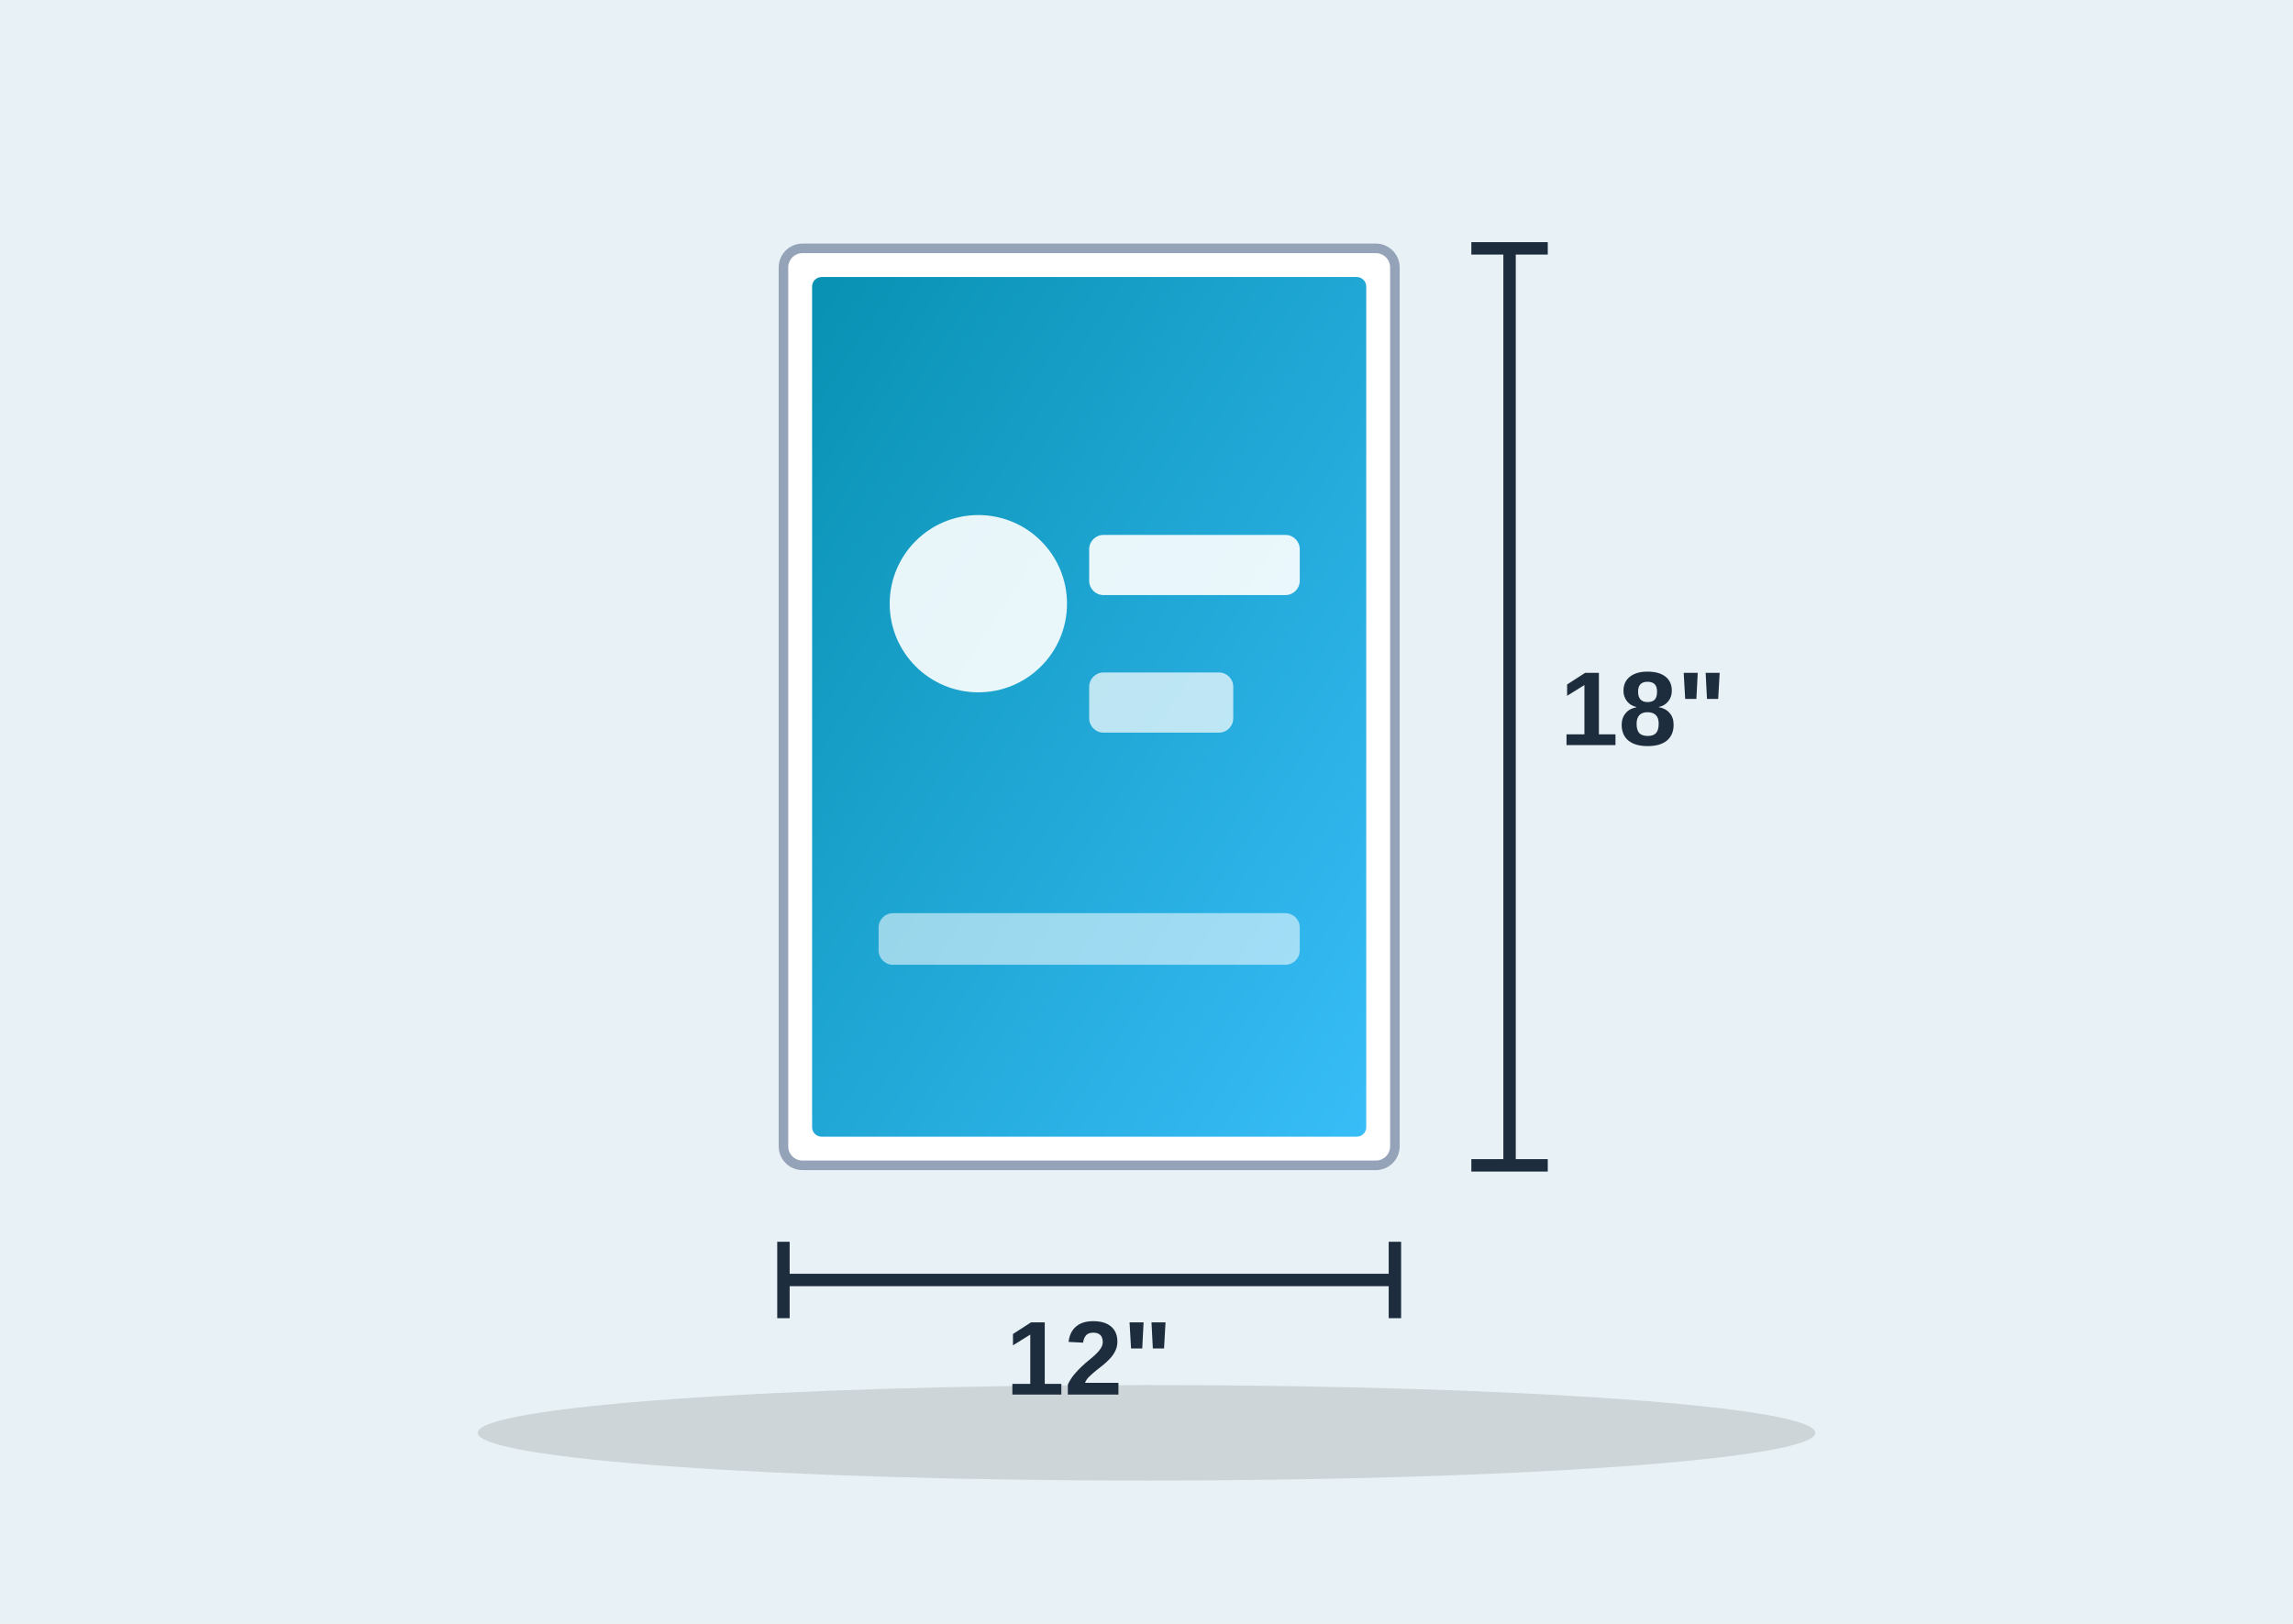
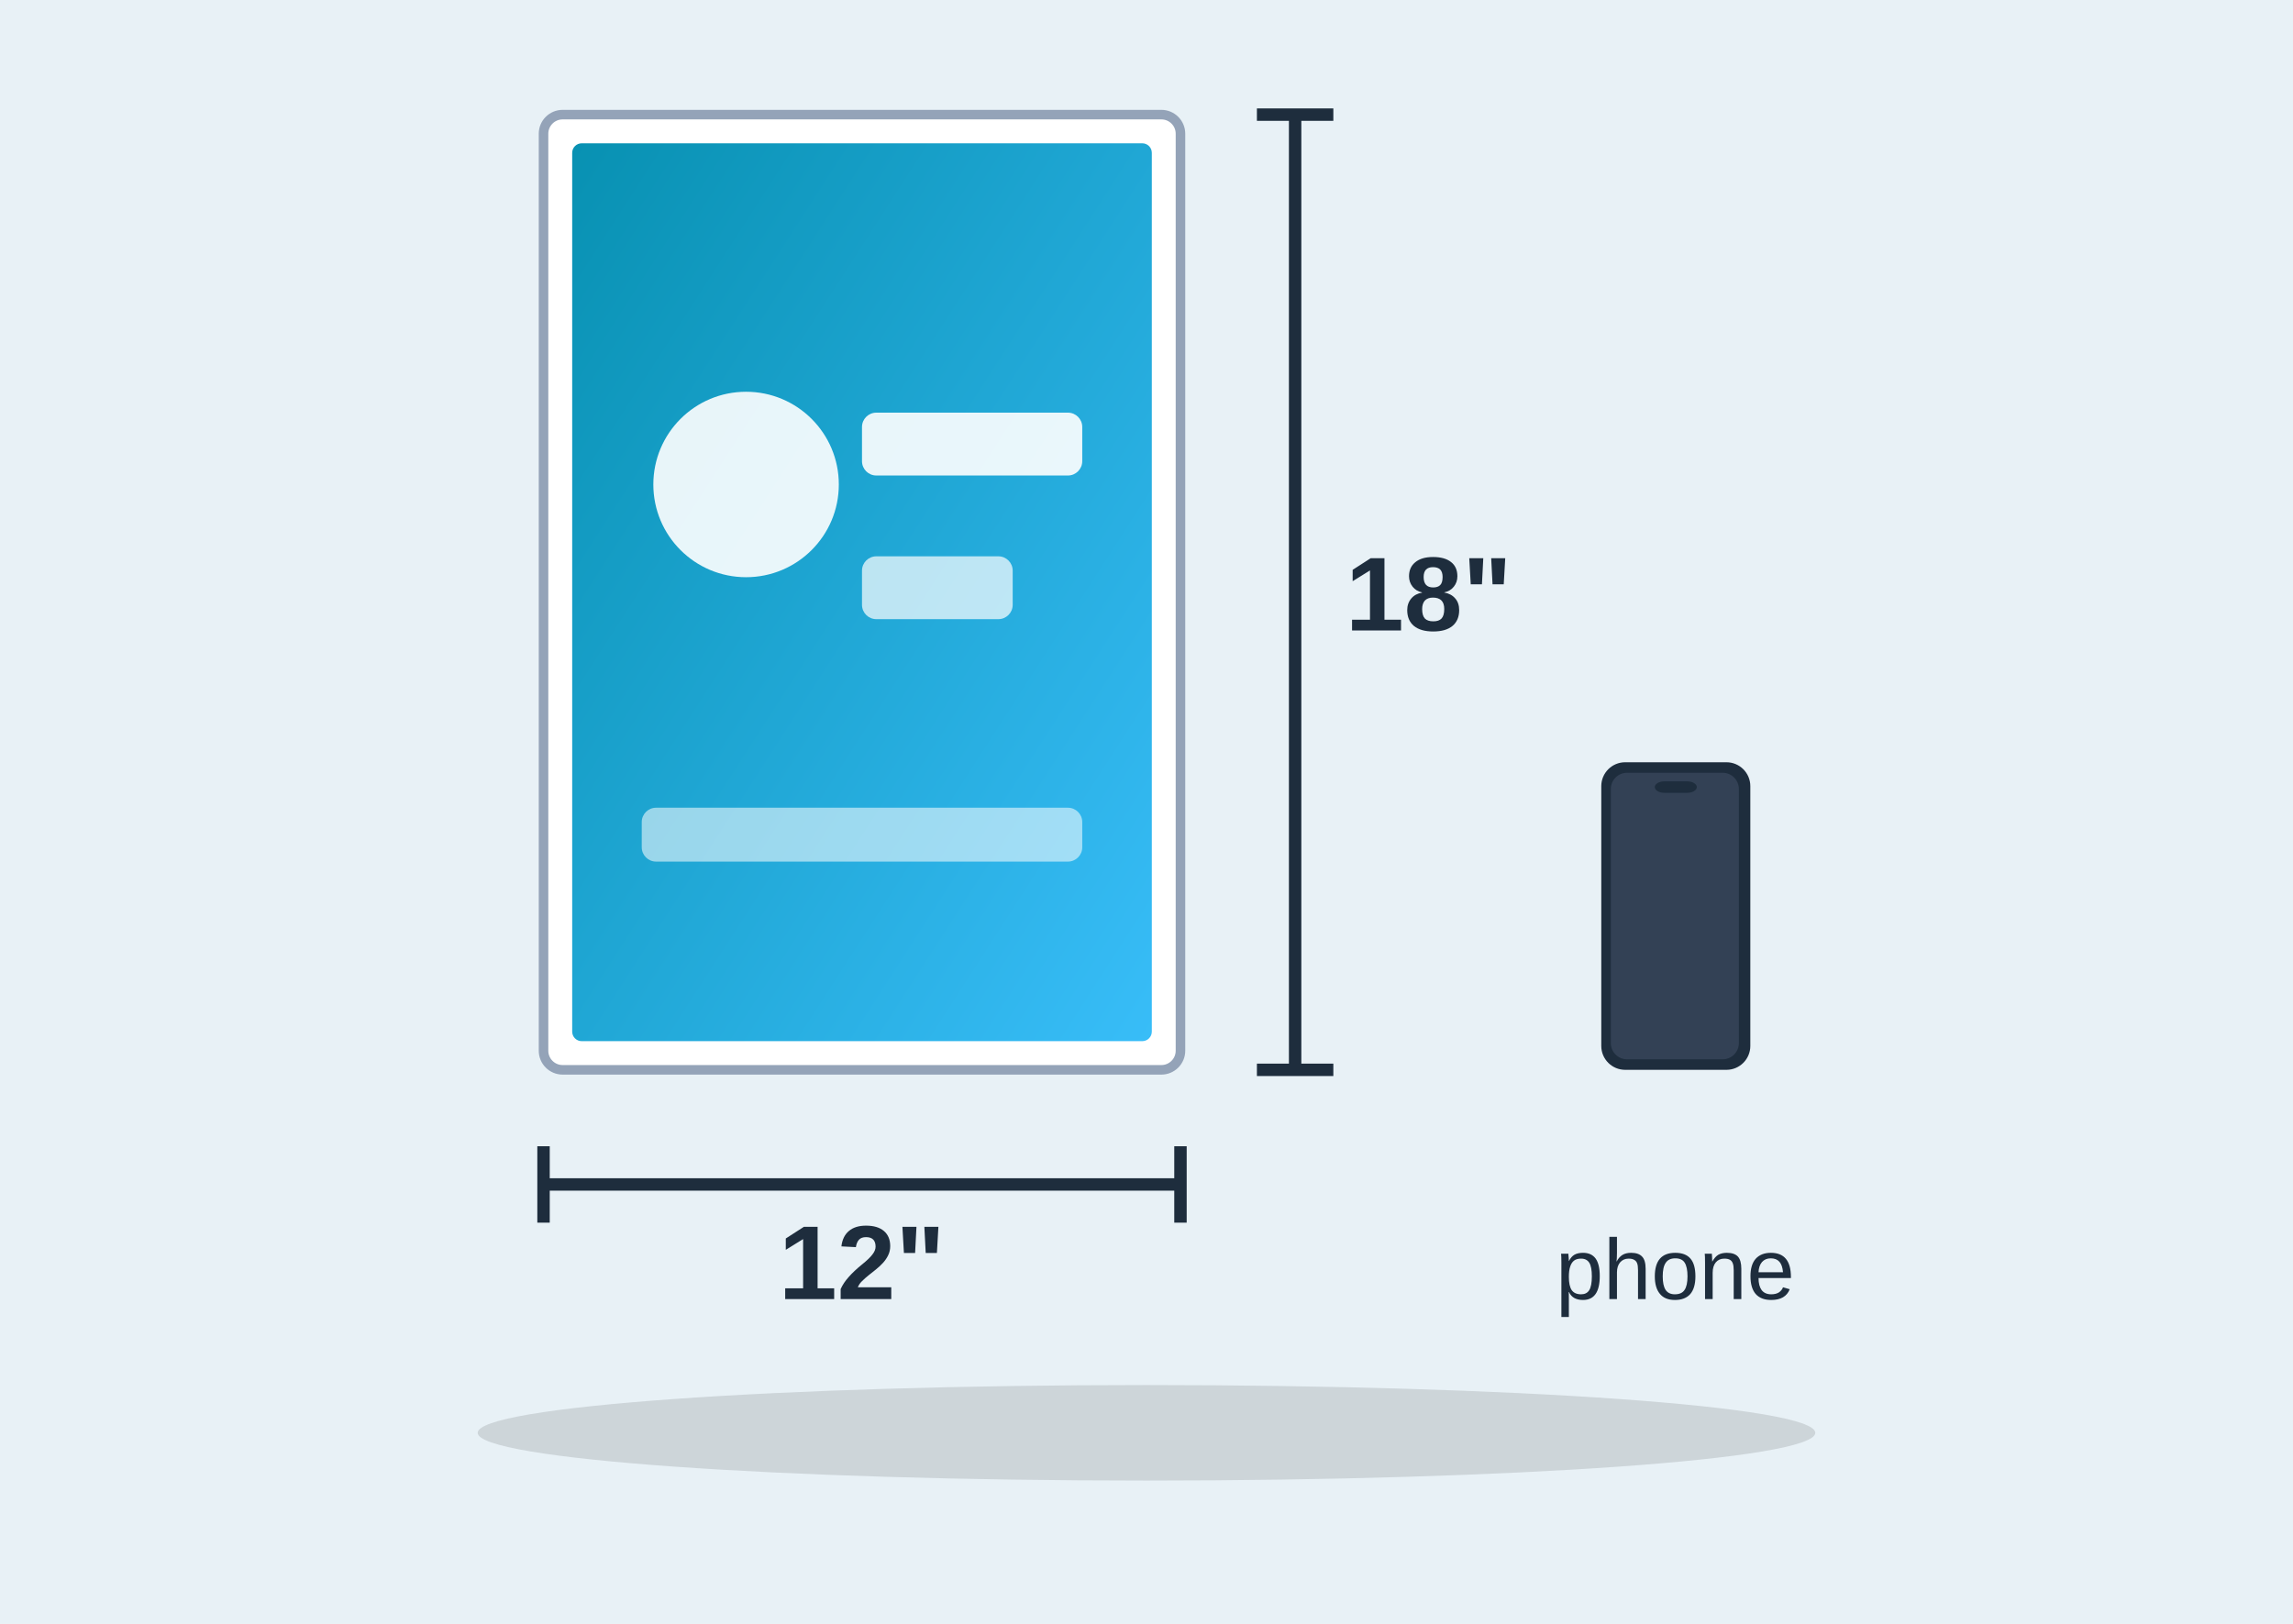
<svg xmlns="http://www.w3.org/2000/svg" viewBox="0 0 240 170" width="240" height="170" role="img" aria-label="12&quot; × 18&quot;">
  <defs>
    <linearGradient id="ga" x1="0" y1="0" x2="1" y2="1">
      <stop offset="0" stop-color="#0891B2" />
      <stop offset="1" stop-color="#38BDF8" />
    </linearGradient>
    <linearGradient id="gb" x1="0" y1="0" x2="1" y2="1">
      <stop offset="0" stop-color="#1E2D3D" />
      <stop offset="1" stop-color="#3B5068" />
    </linearGradient>
    <linearGradient id="gs" x1="0" y1="0" x2="1" y2="0">
      <stop offset="0" stop-color="#fff" stop-opacity="0" />
      <stop offset=".5" stop-color="#fff" stop-opacity=".55" />
      <stop offset="1" stop-color="#fff" stop-opacity="0" />
    </linearGradient>
    <radialGradient id="glow" cx=".5" cy=".5" r=".6">
      <stop offset="0" stop-color="#FFF7C2" />
      <stop offset="1" stop-color="#FFE08A" stop-opacity="0" />
    </radialGradient>
    <pattern id="dots" width="6" height="6" patternUnits="userSpaceOnUse">
      <circle cx="3" cy="3" r="1.4" fill="#fff" fill-opacity=".85" />
    </pattern>
    <pattern id="flute" width="8" height="8" patternUnits="userSpaceOnUse">
      <rect width="8" height="8" fill="#F8FAFC" />
      <path d="M0 4h8" stroke="#CBD5E1" stroke-width="1.2" />
    </pattern>
  </defs>
  <rect width="240" height="170" fill="#E8F1F6" />
  <ellipse cx="120" cy="150" rx="70" ry="5" fill="#000" fill-opacity=".12" />
-   <rect x="82.0" y="26.0" width="64.0" height="96.0" rx="2" fill="#fff" stroke="#94A3B8" />
-   <rect x="85.0" y="29.0" width="58.0" height="90.0" rx="1" fill="url(#ga)" />
-   <circle cx="102.4" cy="63.2" r="9.28" fill="#fff" fill-opacity=".9" />
-   <rect x="114.0" y="56.0" width="22.04" height="6.3" rx="1.5" fill="#fff" fill-opacity=".9" />
-   <rect x="114.0" y="70.4" width="15.08" height="6.3" rx="1.5" fill="#fff" fill-opacity=".7" />
-   <rect x="91.96" y="95.6" width="44.08" height="5.4" rx="1.5" fill="#fff" fill-opacity=".55" />
-   <path d="M82.0 134.0H146.0M82.0 130.0v8M146.0 130.0v8" stroke="#1E2D3D" stroke-width="1.3" />
-   <text x="114.0" y="146.0" text-anchor="middle" font-family="Arial,Helvetica,sans-serif" font-size="11" font-weight="700" fill="#1E2D3D">12"</text>
-   <path d="M158.0 26.0V122.0M154.0 26.0h8M154.0 122.0h8" stroke="#1E2D3D" stroke-width="1.3" />
-   <text x="172.0" y="78.0" text-anchor="middle" font-family="Arial,Helvetica,sans-serif" font-size="11" font-weight="700" fill="#1E2D3D">18"</text>
+   <rect x="56.889" y="12.0" width="66.667" height="100.0" rx="2" fill="#fff" stroke="#94A3B8" />
+   <rect x="59.889" y="15.0" width="60.667" height="94.0" rx="1" fill="url(#ga)" />
+   <circle cx="78.089" cy="50.72" r="9.707" fill="#fff" fill-opacity=".9" />
+   <rect x="90.222" y="43.2" width="23.053" height="6.58" rx="1.5" fill="#fff" fill-opacity=".9" />
+   <rect x="90.222" y="58.24" width="15.773" height="6.58" rx="1.5" fill="#fff" fill-opacity=".7" />
+   <rect x="67.169" y="84.56" width="46.107" height="5.64" rx="1.5" fill="#fff" fill-opacity=".55" />
+   <path d="M56.889 124.0H123.556M56.889 120.0v8M123.556 120.0v8" stroke="#1E2D3D" stroke-width="1.3" />
+   <text x="90.222" y="136.0" text-anchor="middle" font-family="Arial,Helvetica,sans-serif" font-size="11" font-weight="700" fill="#1E2D3D">12"</text>
+   <path d="M135.556 12.0V112.0M131.556 12.0h8M131.556 112.0h8" stroke="#1E2D3D" stroke-width="1.3" />
+   <text x="149.556" y="66.0" text-anchor="middle" font-family="Arial,Helvetica,sans-serif" font-size="11" font-weight="700" fill="#1E2D3D">18"</text>
+   <rect x="167.6" y="79.8" width="15.6" height="32.2" rx="2.5" fill="#1E2D3D" />
+   <rect x="168.6" y="80.9" width="13.4" height="30.0" rx="1.7" fill="#334155" />
+   <rect x="173.2" y="81.8" width="4.4" height="1.2" rx="1" fill="#1E2D3D" />
+   <text x="175.333" y="136" text-anchor="middle" font-family="Arial,Helvetica,sans-serif" font-size="9" font-weight="400" fill="#1E2D3D">phone</text>
</svg>
